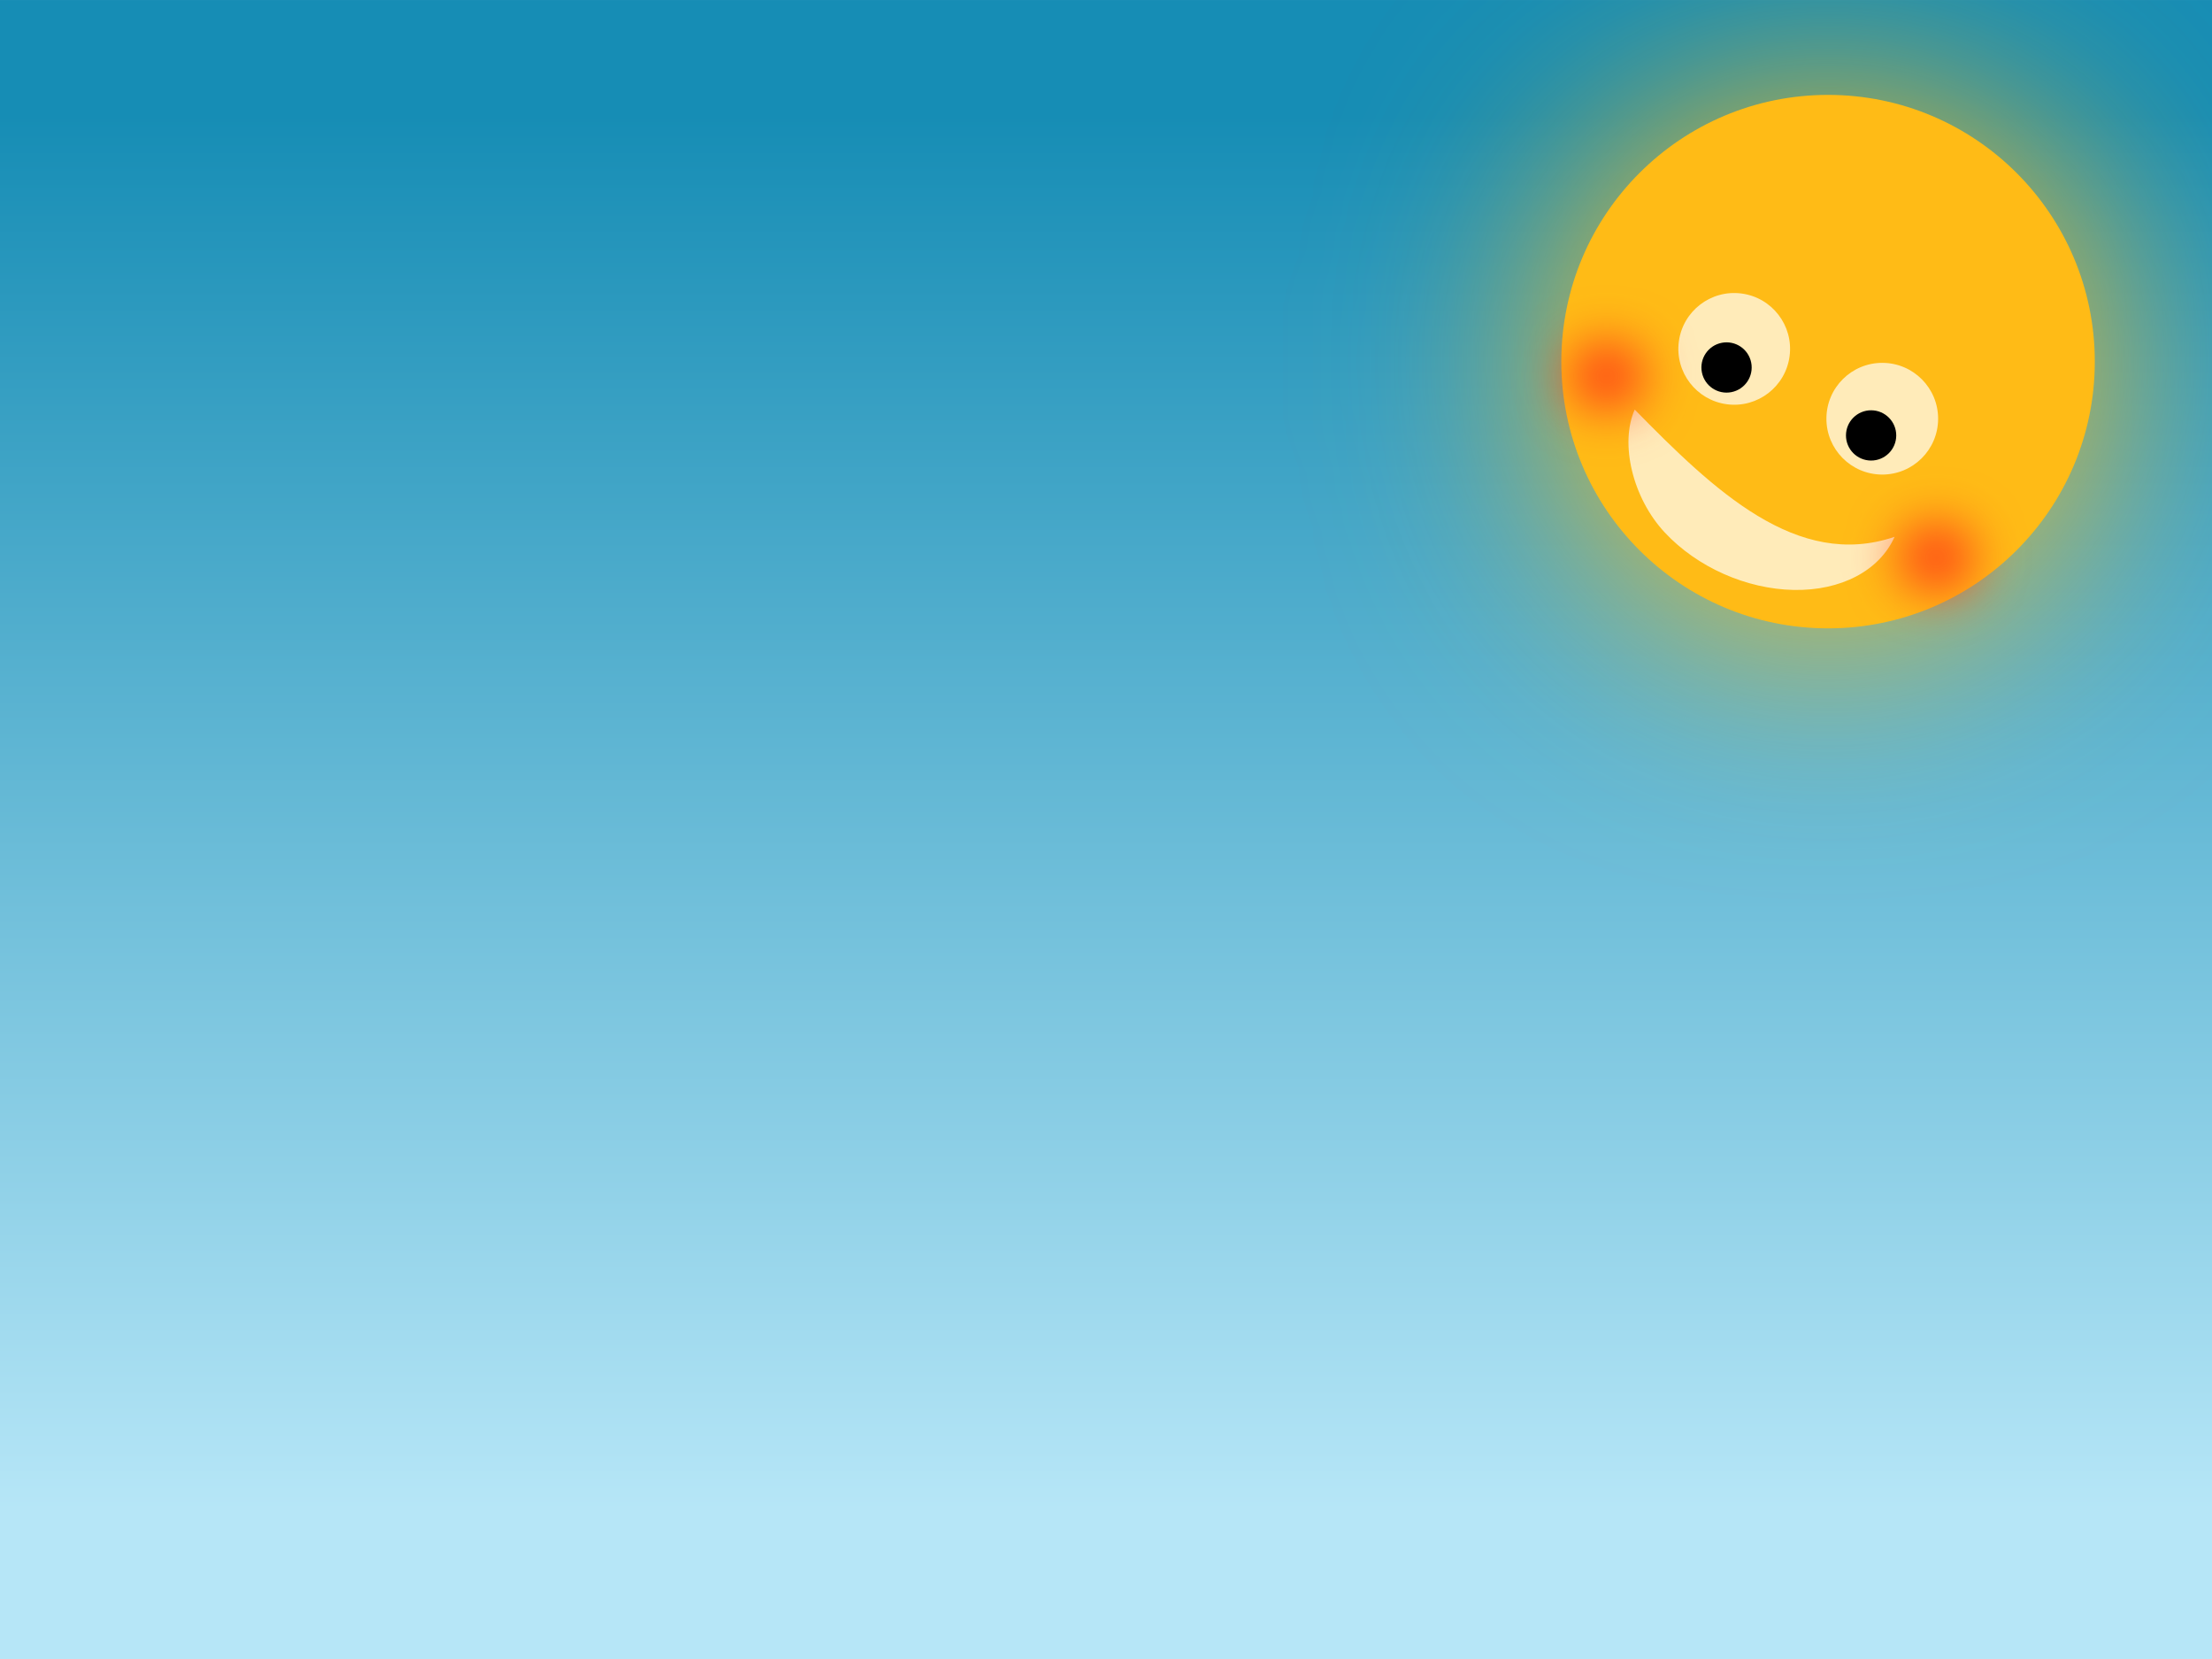
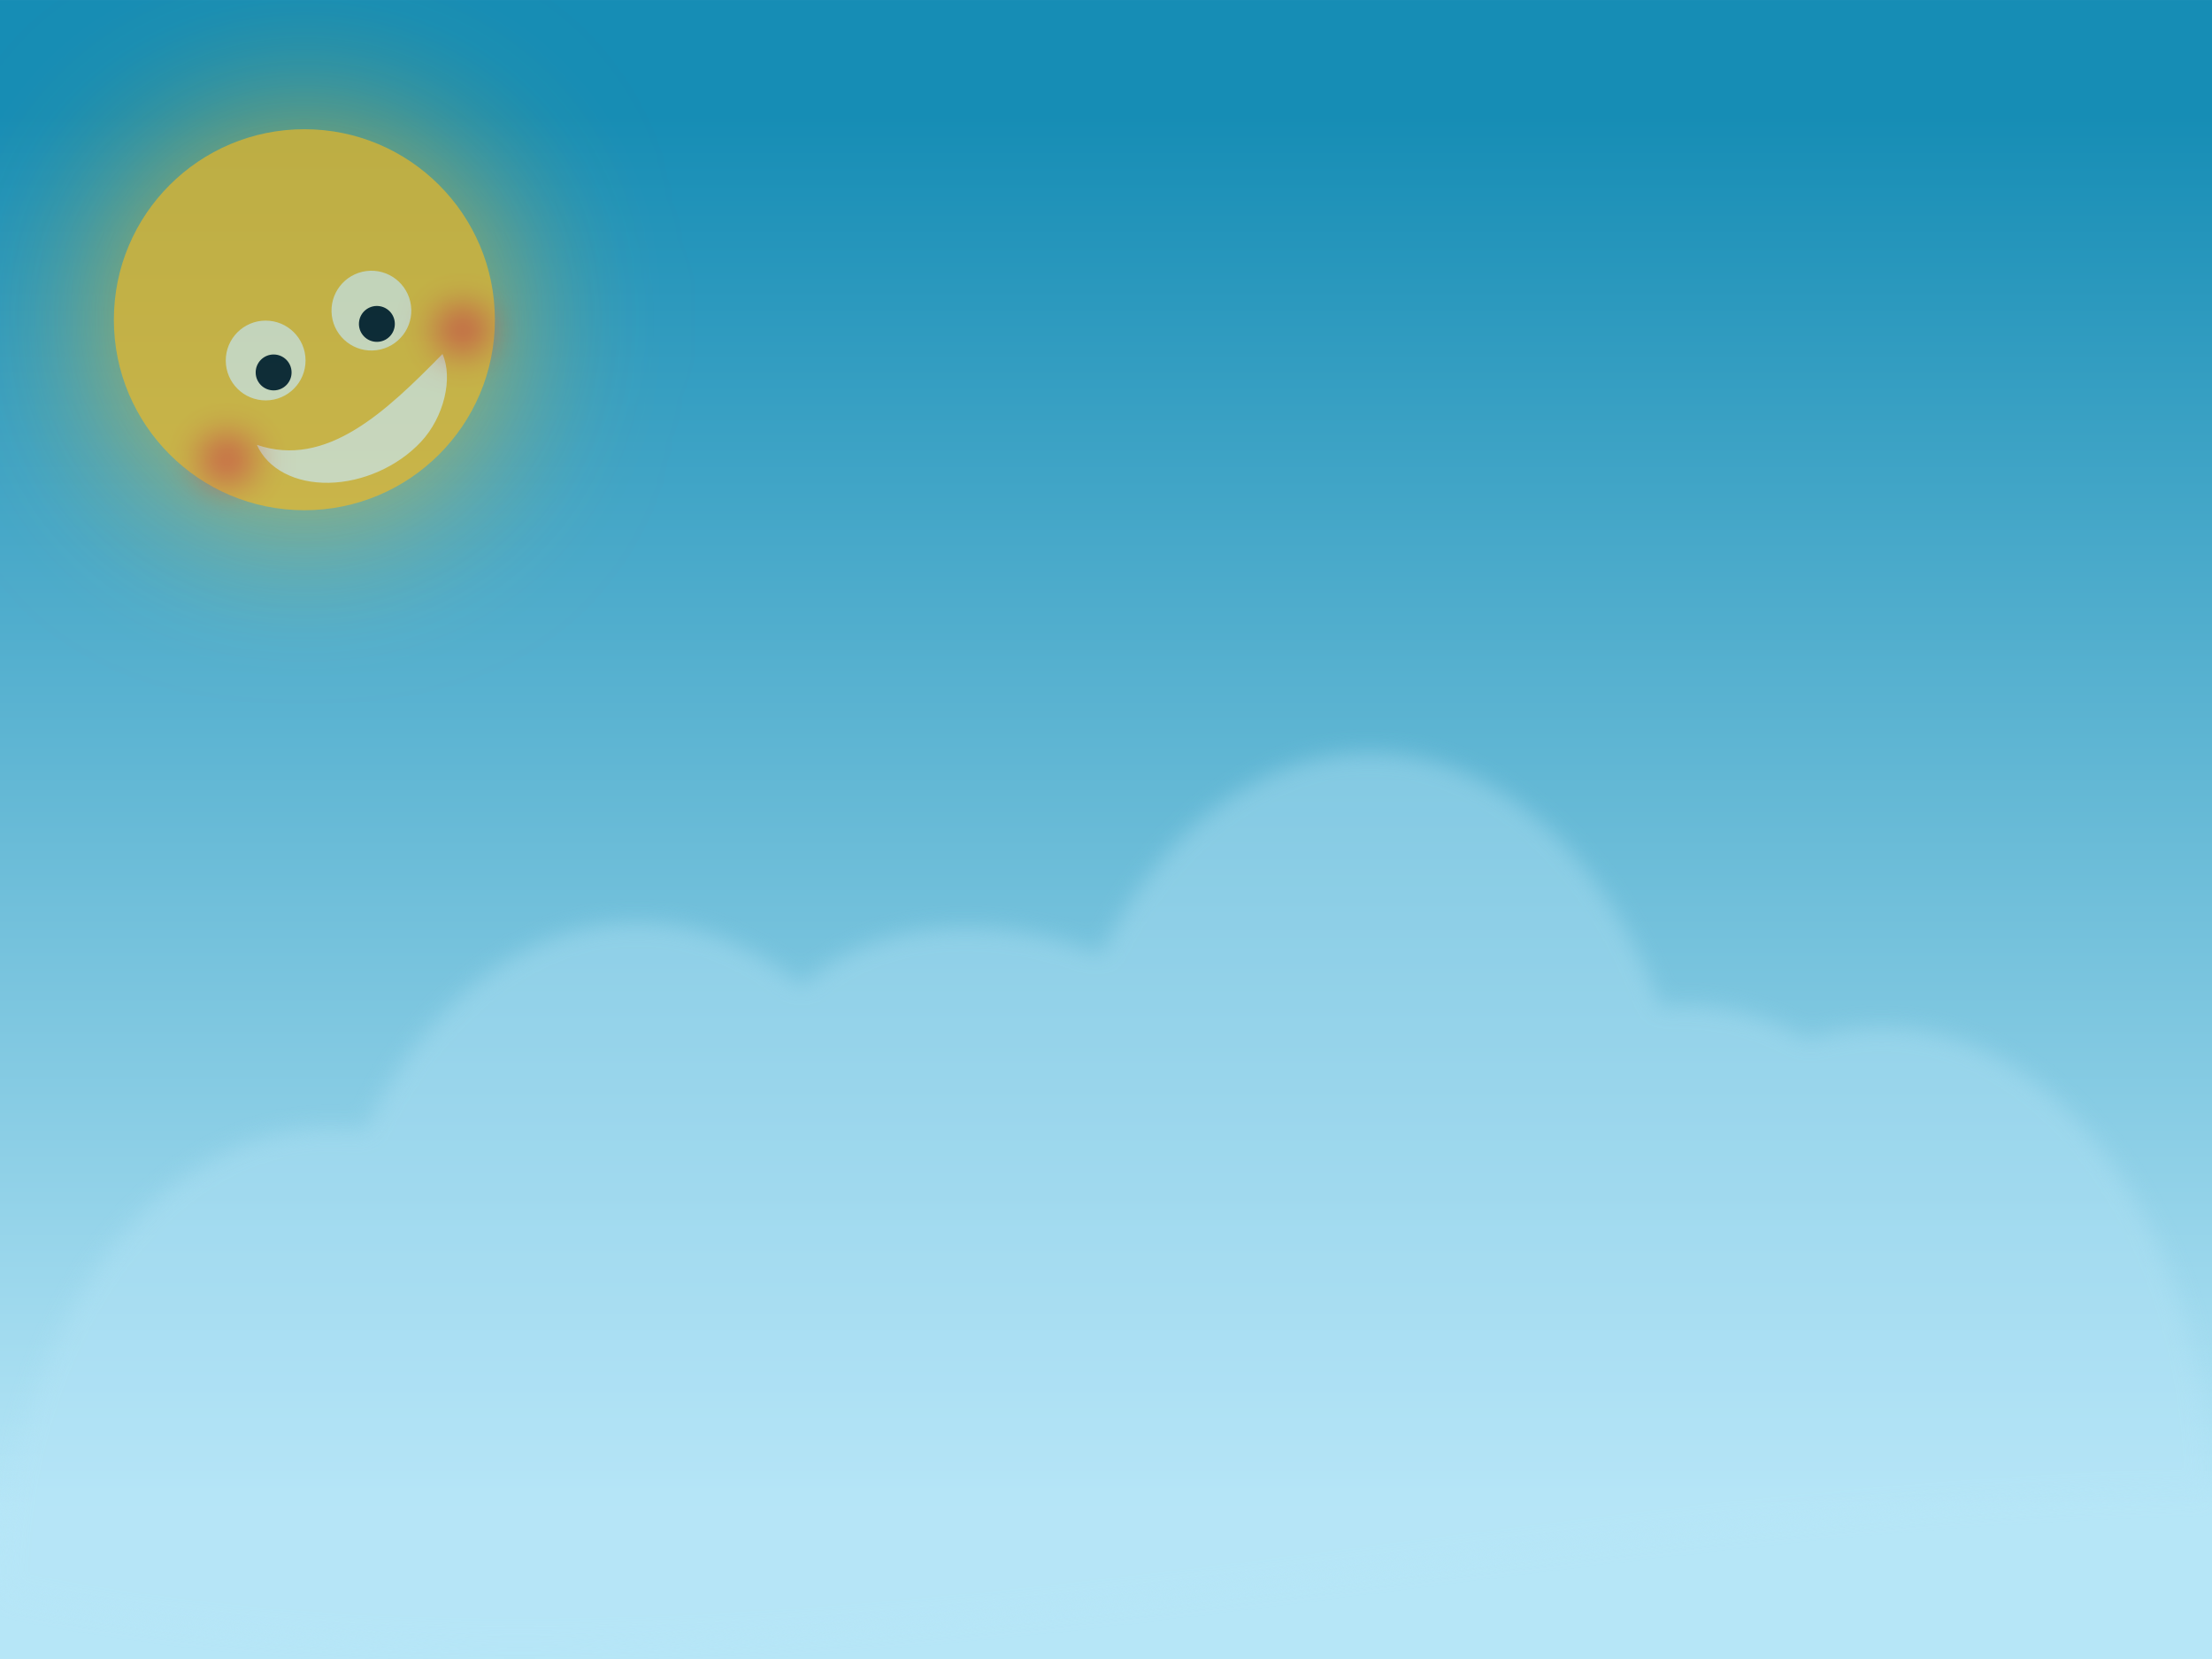
<svg xmlns="http://www.w3.org/2000/svg" width="800" height="600" version="1.1" viewBox="0 0 211.67 158.75">
  <defs>
    <linearGradient id="b" x1="-34.131" x2="-34.131" y1="141.42" y2="173.7" gradientTransform="matrix(3.7559 0 0 4.1379 232.54 -436.01)" gradientUnits="userSpaceOnUse">
      <stop stop-color="#168db5" offset="0" />
      <stop stop-color="#b6e6f7" offset="1" />
    </linearGradient>
    <filter id="c" x="-.535" y="-.535" width="2.07" height="2.07" color-interpolation-filters="sRGB">
      <feGaussianBlur stdDeviation="11.384" />
    </filter>
    <filter id="a" x="-.822" y="-.918" width="2.645" height="2.836" color-interpolation-filters="sRGB">
      <feGaussianBlur stdDeviation="3.068" />
    </filter>
+     <filter id="d" x="-.012" y="-.029" width="1.024" height="1.058" color-interpolation-filters="sRGB">
+       <feGaussianBlur stdDeviation="3.917" />
+     </filter>
  </defs>
  <g transform="translate(0 -138.25)">
    <rect x="-2.5431e-6" y="138.25" width="211.67" height="158.75" fill="url(#b)" />
  </g>
  <g>
-     <circle cx="174.93" cy="34.603" r="25.524" fill="#ffbb16" filter="url(#c)" />
-     <circle cx="174.93" cy="34.603" r="25.524" fill="#ffbb16" />
-     <path transform="rotate(23.986)" d="m186.52-26.764c0 3.533-2.572 6.798-6.749 8.564-4.176 1.766-9.321 1.766-13.497-1e-6 -4.176-1.766-7.421-6.048-7.421-9.582 10.05 3.974 20.439 7.71 27.666 1.017z" fill="#ffebb9" />
-     <circle transform="rotate(7.3647)" cx="168.86" cy="11.836" r="5.345" fill="#ffebb9" />
-     <circle transform="rotate(-11.07)" cx="155.39" cy="66.232" r="2.405" />
-     <circle transform="rotate(.27881)" cx="180.31" cy="39.189" r="5.345" fill="#ffebb9" />
-     <circle transform="rotate(.27881)" cx="179.25" cy="40.793" r="2.405" />
-     <ellipse transform="matrix(.79682 0 0 .79682 36.9 10.765)" cx="186.22" cy="53.451" rx="4.477" ry="4.009" fill="#ff3a16" filter="url(#a)" />
-     <ellipse transform="matrix(.79682 0 0 .79682 5.3624 -6.6075)" cx="186.22" cy="53.451" rx="4.477" ry="4.009" fill="#ff3a16" filter="url(#a)" />
+     <g transform="matrix(-.71425 0 0 .71425 154.07 5.879)" opacity=".712">
+       <circle cx="174.93" cy="34.603" r="25.524" fill="#ffbb16" filter="url(#c)" />
+       <circle cx="174.93" cy="34.603" r="25.524" fill="#ffbb16" />
+       <path d="m181.29 51.368c-1.436 3.228-5.114 5.165-9.647 5.081-4.534-0.084-9.234-2.175-12.332-5.487-3.097-3.312-4.321-8.543-2.885-11.771 7.567 7.716 15.54 15.353 24.864 12.176z" fill="#ffebb9" />
+       <circle transform="rotate(7.3647)" cx="168.86" cy="11.836" r="5.345" fill="#ffebb9" />
+       <circle transform="rotate(-11.07)" cx="155.39" cy="66.232" r="2.405" />
+       <circle transform="rotate(.27881)" cx="180.31" cy="39.189" r="5.345" fill="#ffebb9" />
+       <circle transform="rotate(.27881)" cx="179.25" cy="40.793" r="2.405" />
+       <ellipse transform="matrix(.79682 0 0 .79682 36.9 10.765)" cx="186.22" cy="53.451" rx="4.477" ry="4.009" fill="#ff3a16" filter="url(#a)" />
+       <ellipse transform="matrix(.79682 0 0 .79682 5.3624 -6.6075)" cx="186.22" cy="53.451" rx="4.477" ry="4.009" fill="#ff3a16" filter="url(#a)" />
+     </g>
  </g>
+   <path transform="scale(.26458)" d="m498.15 272.19c-21.692-0.73-43.106 7.067-61.896 22.537-15.153 12.558-28.158 29.764-38.074 50.371-40.415-15.838-83.346-12.171-108.25 11.455-0.152-0.133-0.304-0.265-0.457-0.396-36.576-30.113-81.639-30.113-118.21 0-15.746 13.044-29.166 31.1-39.213 52.758-24.83-3.773-49.861 3.763-71.502 21.527-36.576 30.112-59.107 85.762-59.107 145.99 260.11 54.119 533.83-32.75 797.14-36.428-2.6e-4 -60.225-22.532-115.87-59.107-145.99-25.939-21.266-56.567-27.715-85.709-18.047-16.868-9.754-35.087-13.822-53.238-11.887-10.341-28.966-26.334-53.05-46.053-69.354-17.152-14.121-36.518-21.871-56.318-22.537z" fill="#b6e5f7" filter="url(#d)" opacity=".41" />
</svg>
